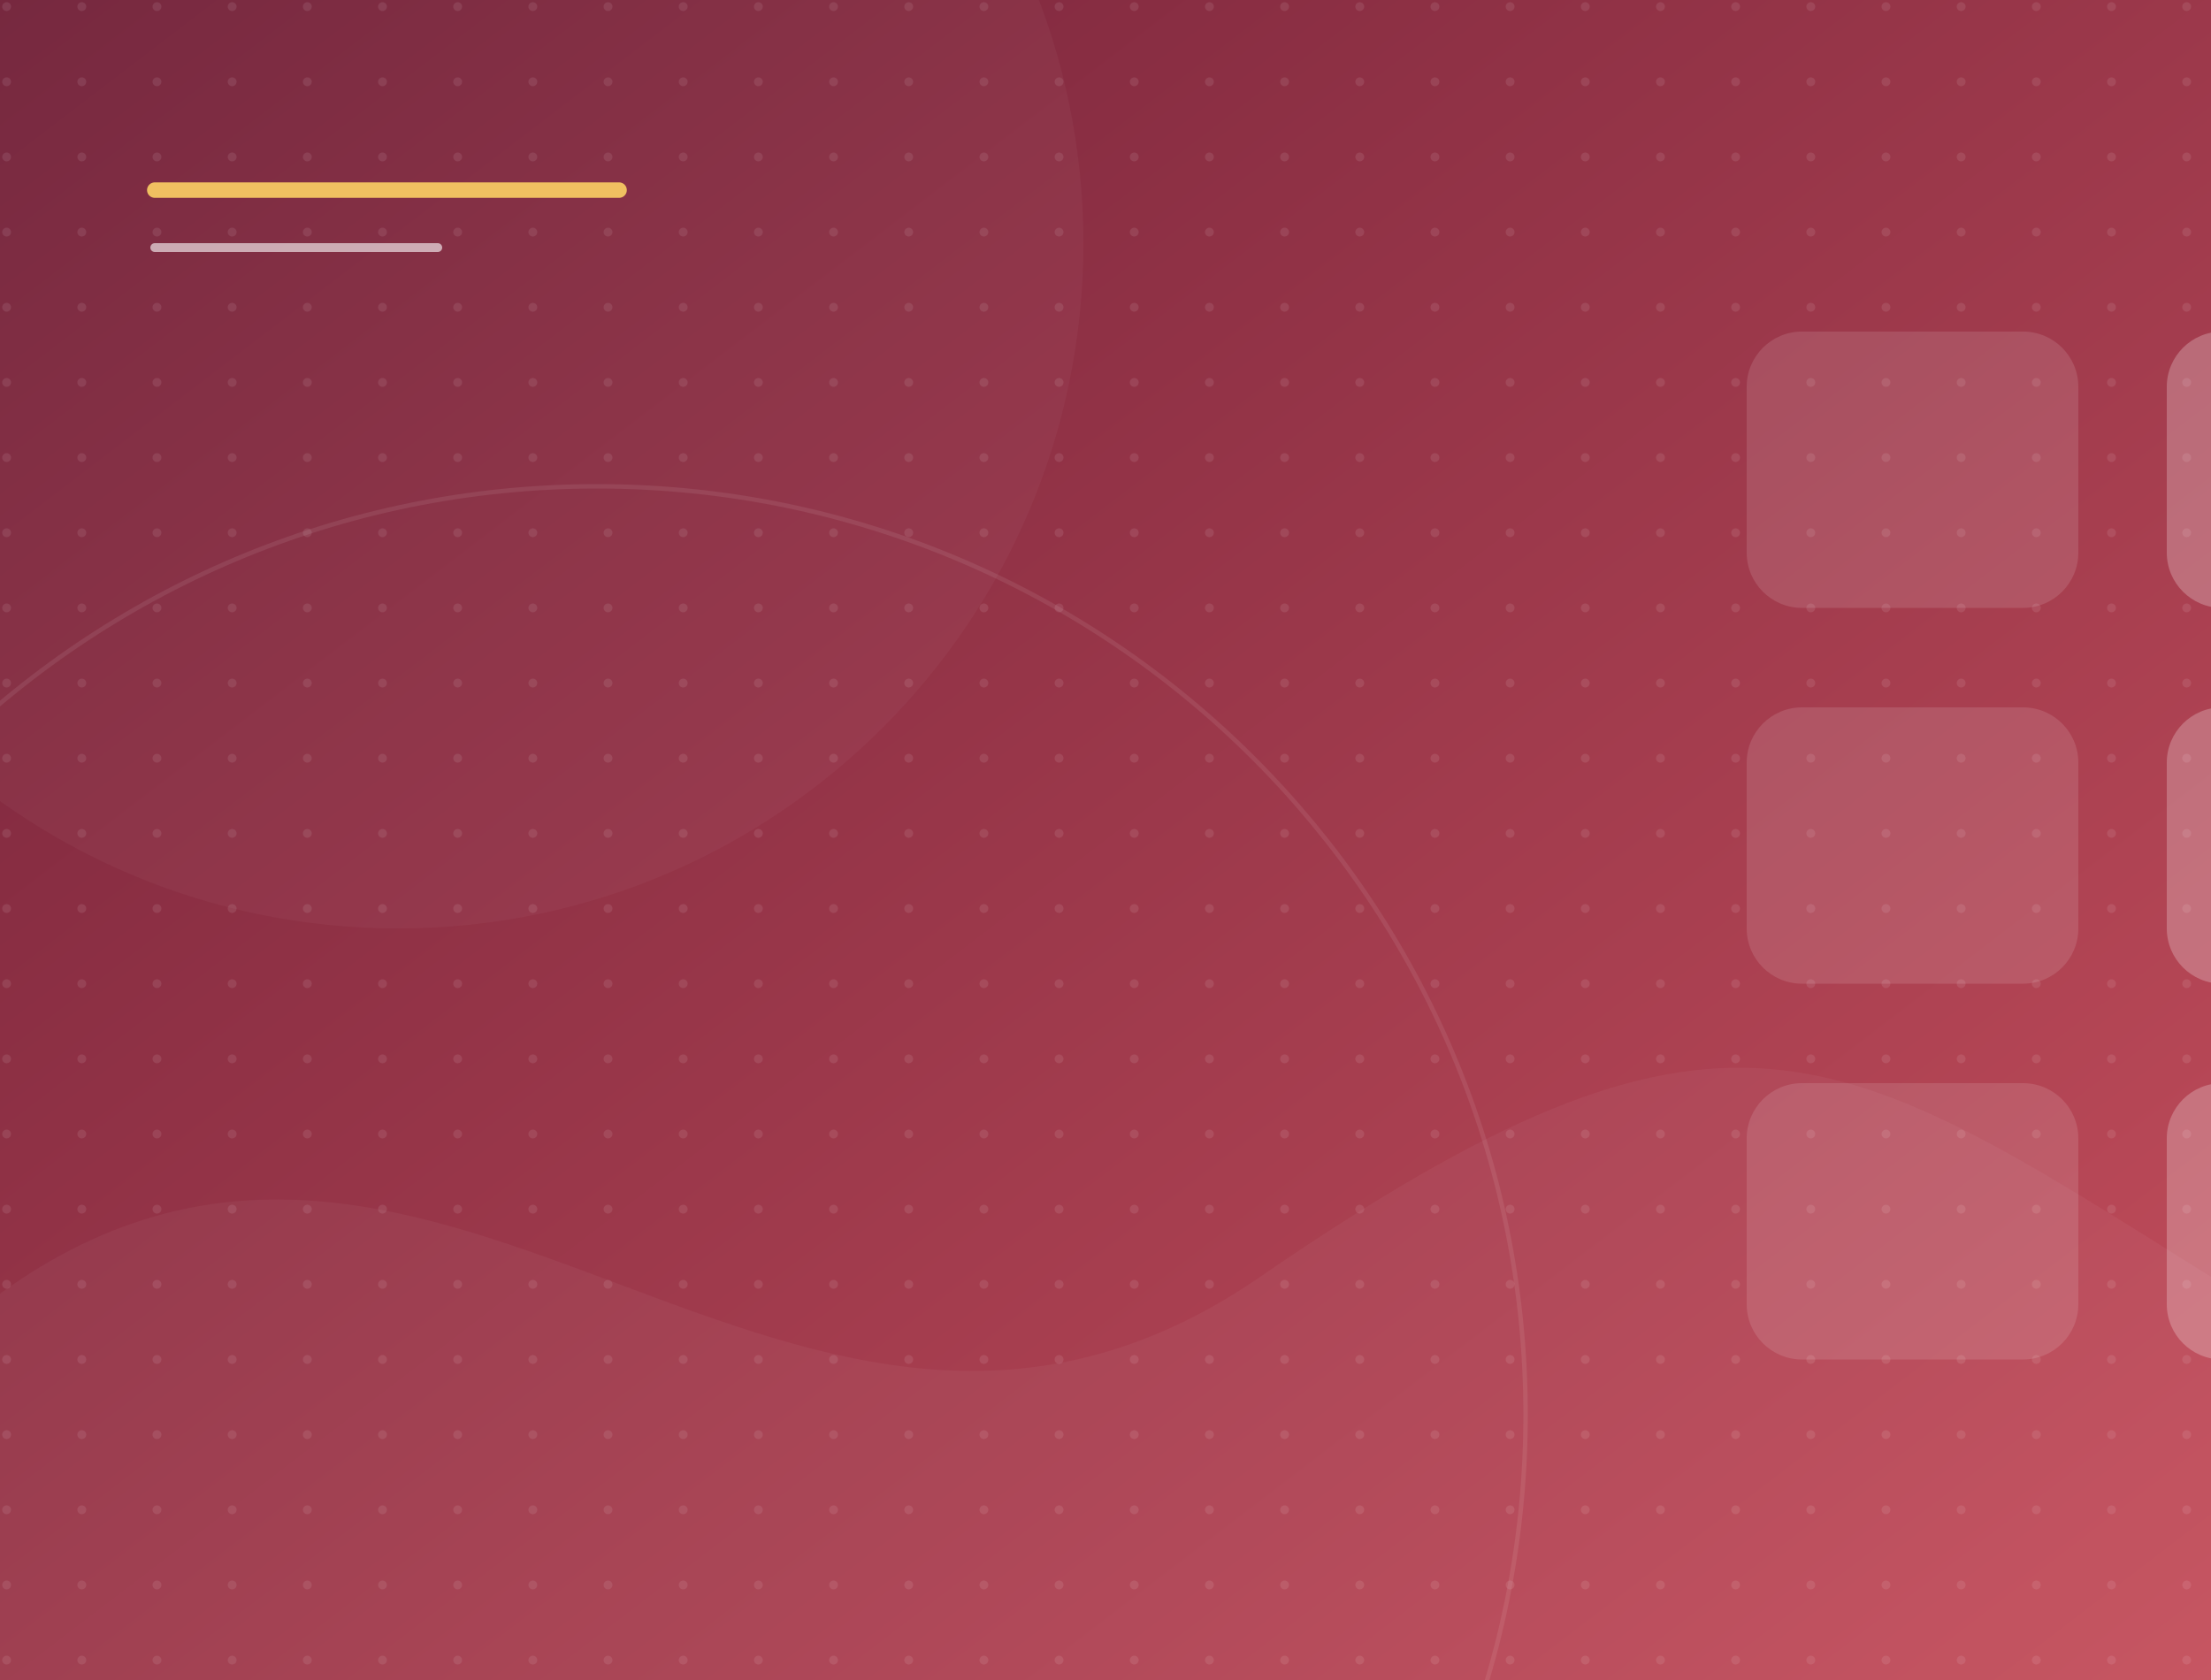
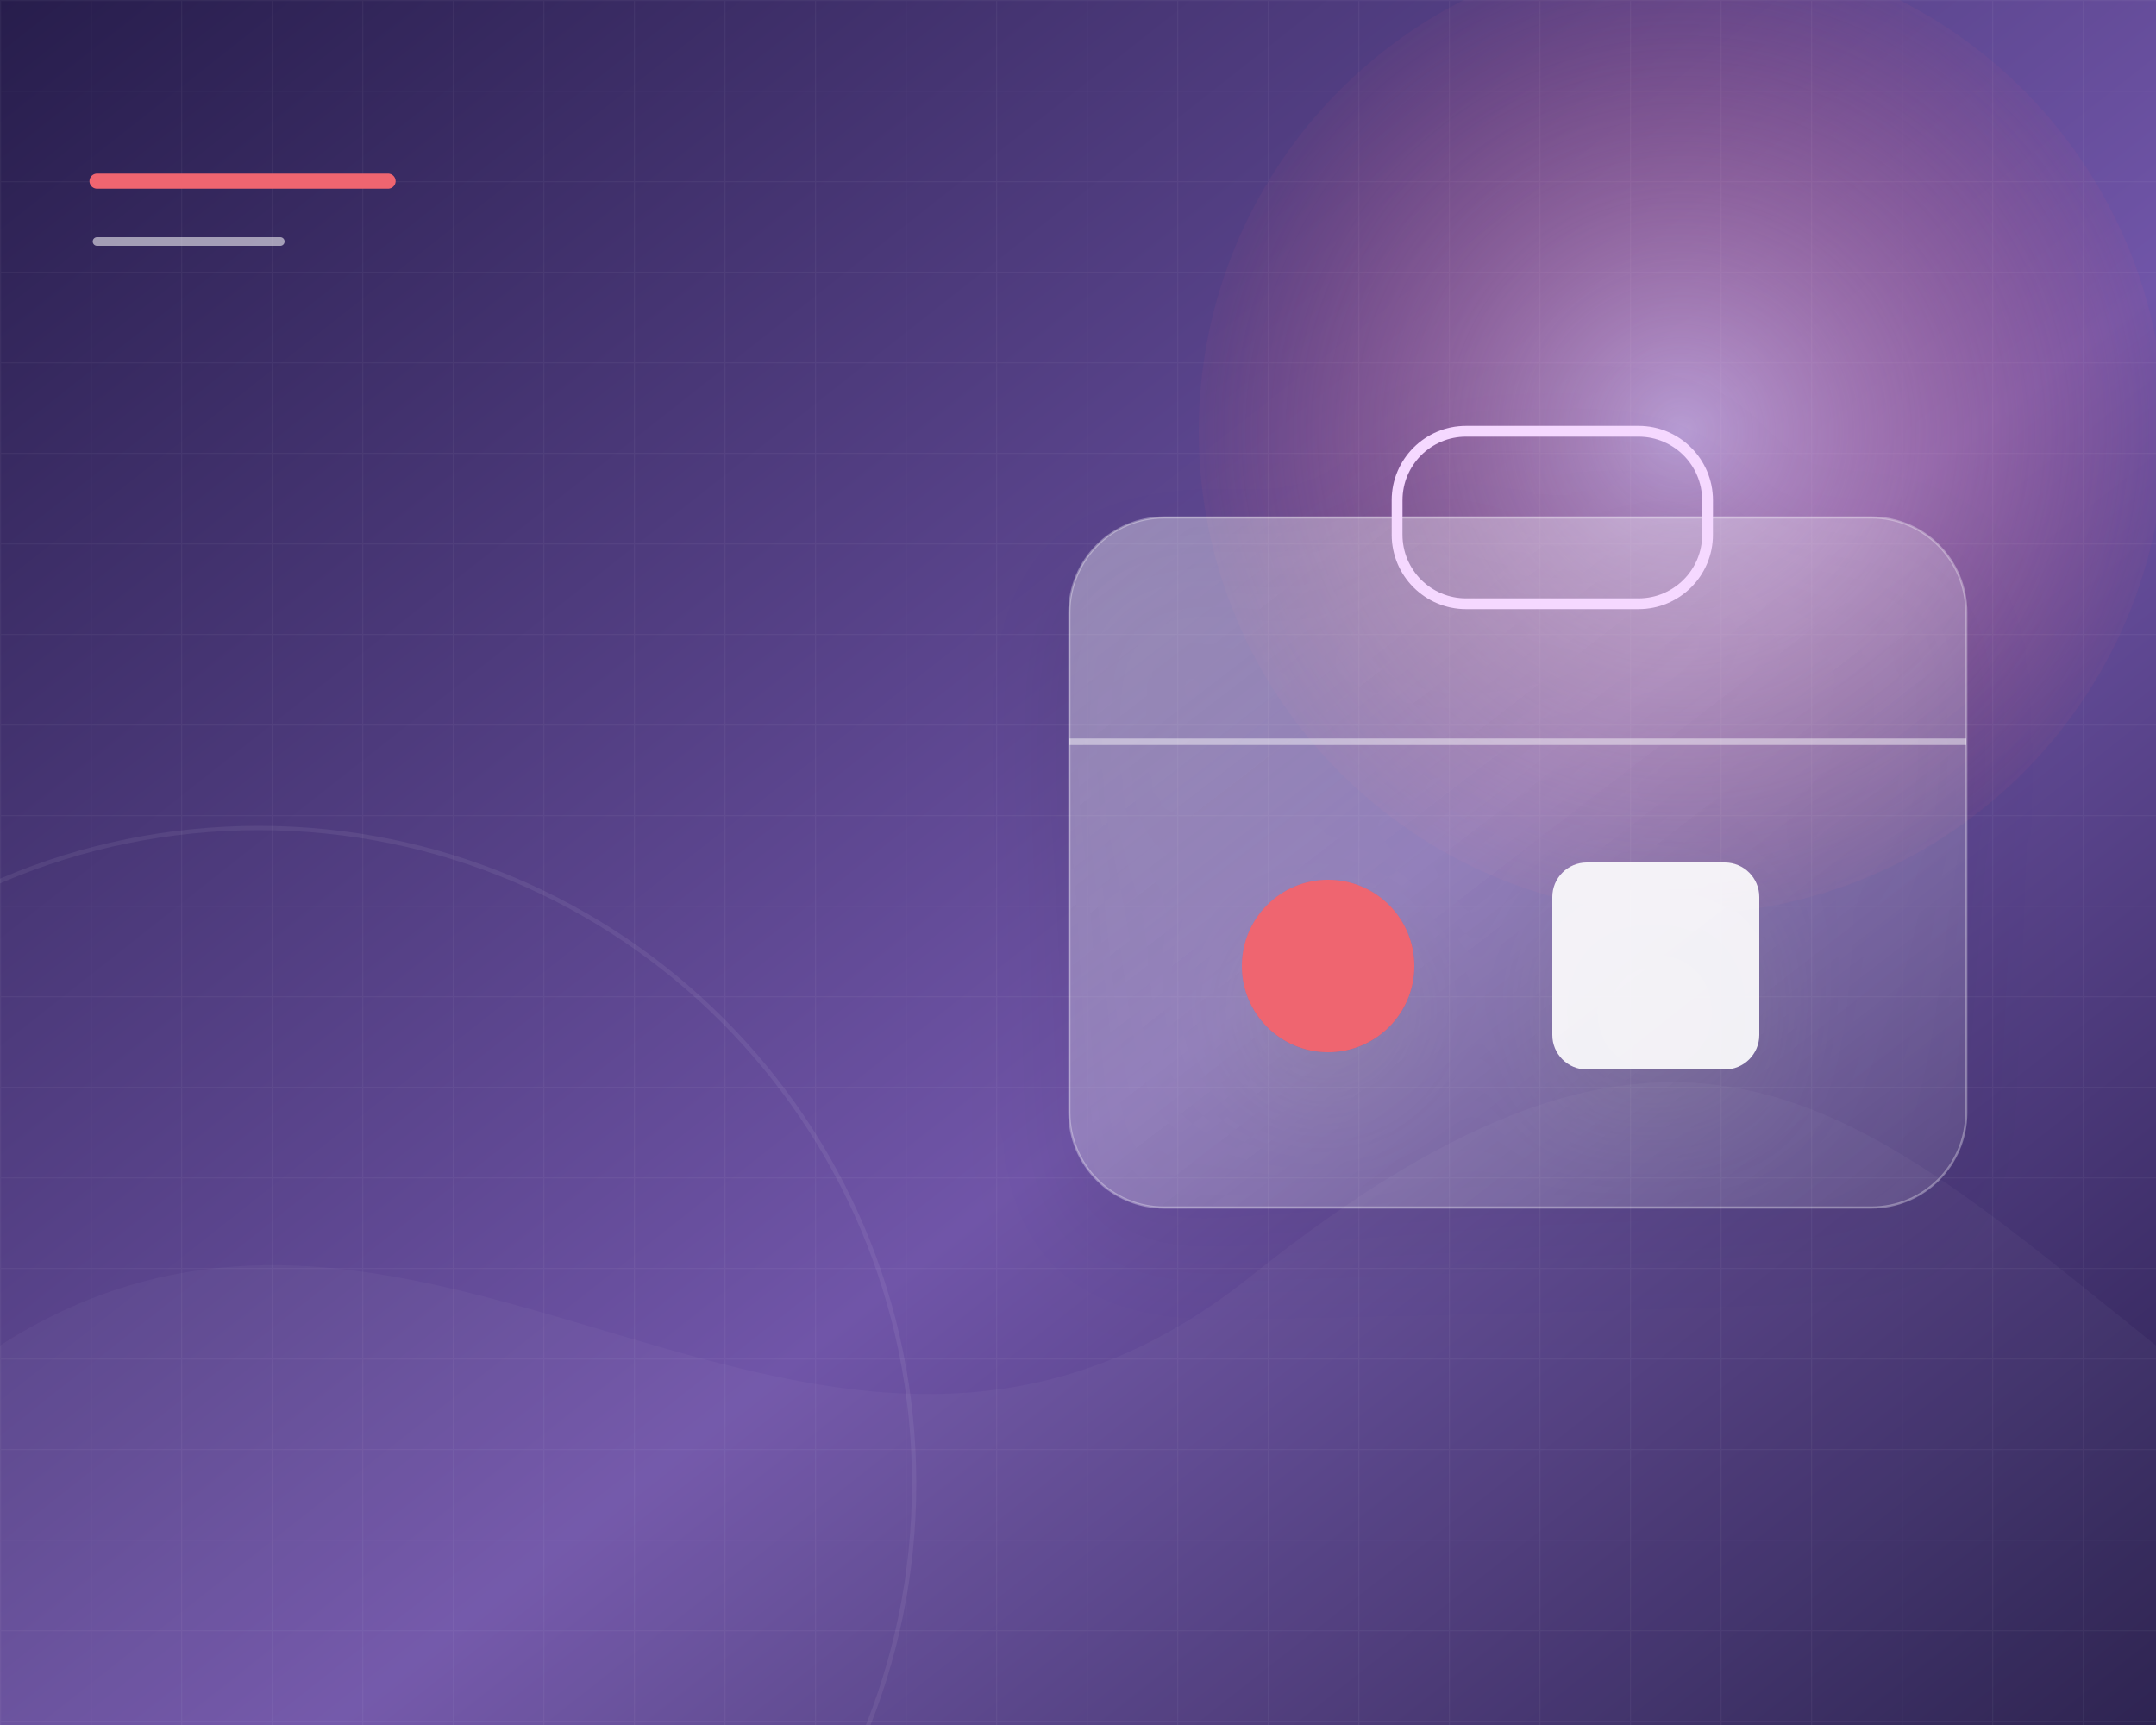
- <svg xmlns="http://www.w3.org/2000/svg" width="1000" height="760" viewBox="0 0 1000 760" role="img">
+ <svg xmlns="http://www.w3.org/2000/svg" width="1000" height="800" viewBox="0 0 1000 800" role="img" aria-labelledby="title-68fdfb4e">
  <defs>
    <linearGradient id="bg68fdfb4e" x1="0" y1="0" x2="1" y2="1">
-       <stop stop-color="#722139" />
-       <stop offset="1" stop-color="#c54f5c" />
+       <stop stop-color="#271d4c" />
+       <stop offset=".58" stop-color="#7055a8" />
+       <stop offset="1" stop-color="#271d4c" />
    </linearGradient>
-     <linearGradient id="accent" x1="0" y1="0" x2="1" y2="1">
-       <stop stop-color="#f0c061" />
-       <stop offset="1" stop-color="#fff" />
+     <radialGradient id="glow68fdfb4e" cx="50%" cy="50%" r="50%">
+       <stop stop-color="#f5d8ff" stop-opacity=".92" />
+       <stop offset="1" stop-color="#ef6570" stop-opacity=".08" />
+     </radialGradient>
+     <linearGradient id="glass68fdfb4e" x1="0" y1="0" x2="1" y2="1">
+       <stop stop-color="#fff" stop-opacity=".36" />
+       <stop offset="1" stop-color="#fff" stop-opacity=".08" />
    </linearGradient>
-     <radialGradient id="warm">
-       <stop stop-color="#ffe9d0" />
-       <stop offset="1" stop-color="#f4a95d" />
-     </radialGradient>
-     <pattern id="dots68fdfb4e" width="34" height="34" patternUnits="userSpaceOnUse">
-       <circle cx="3" cy="3" r="2" fill="#fff" opacity=".09" />
+     <pattern id="grid68fdfb4e" width="42" height="42" patternUnits="userSpaceOnUse">
+       <path d="M42 0H0V42" fill="none" stroke="#fff" stroke-opacity=".045" />
    </pattern>
+     <filter id="shadow68fdfb4e" x="-30%" y="-30%" width="160%" height="160%">
+       <feDropShadow dx="0" dy="22" stdDeviation="24" flood-color="#000" flood-opacity=".28" />
+     </filter>
  </defs>
-   <rect width="1000" height="760" fill="url(#bg68fdfb4e)" />
-   <rect width="1000" height="760" fill="url(#dots68fdfb4e)" />
-   <circle cx="180" cy="110" r="310" fill="#fff" opacity=".035" />
-   <circle cx="270" cy="640" r="420" fill="none" stroke="#fff" stroke-width="2" opacity=".08" />
-   <path d="M0 585.2C200.0 440.8 360.0 722.0 570.0 577.6S830.0 471.2 1000 577.6V760H0Z" fill="#fff" opacity=".04" />
-   <rect x="790" y="150" width="150" height="125" rx="25" fill="#fff" opacity="0.12" />
-   <rect x="980" y="150" width="150" height="125" rx="25" fill="#fff" opacity="0.24" />
-   <rect x="1170" y="150" width="150" height="125" rx="25" fill="#fff" opacity="0.36" />
-   <rect x="790" y="320" width="150" height="125" rx="25" fill="#fff" opacity="0.12" />
-   <rect x="980" y="320" width="150" height="125" rx="25" fill="#fff" opacity="0.24" />
-   <rect x="1170" y="320" width="150" height="125" rx="25" fill="#fff" opacity="0.36" />
-   <rect x="790" y="490" width="150" height="125" rx="25" fill="#fff" opacity="0.12" />
-   <rect x="980" y="490" width="150" height="125" rx="25" fill="#fff" opacity="0.24" />
-   <rect x="1170" y="490" width="150" height="125" rx="25" fill="#fff" opacity="0.36" />
-   <path d="M70 86h210" stroke="#f0c061" stroke-width="7" stroke-linecap="round" />
-   <path d="M70 112h128" stroke="#fff" stroke-width="4" stroke-linecap="round" opacity=".6" />
+   <rect width="1000" height="800" fill="url(#bg68fdfb4e)" />
+   <rect width="1000" height="800" fill="url(#grid68fdfb4e)" />
+   <circle cx="780" cy="200" r="224" fill="url(#glow68fdfb4e)" opacity=".62" />
+   <circle cx="120" cy="688" r="304" fill="none" stroke="#fff" stroke-opacity=".07" stroke-width="2" />
+   <path d="M0 624 C 200 496, 380 752, 580 592 S 860 512, 1000 624 V 800 H0Z" fill="#fff" opacity=".035" />
+   <path d="M45 84H180" stroke="#ef6570" stroke-width="7" stroke-linecap="round" />
+   <path d="M45 112H130" stroke="#fff" stroke-opacity=".55" stroke-width="4" stroke-linecap="round" />
+   <g filter="url(#shadow68fdfb4e)">
+     <rect x="496" y="240" width="416" height="320" rx="44" fill="url(#glass68fdfb4e)" stroke="#fff" stroke-opacity=".32" />
+     <path d="M496 344H912" stroke="#fff" stroke-opacity=".45" stroke-width="3" />
+     <rect x="648" y="200" width="144" height="80" rx="32" fill="none" stroke="#f5d8ff" stroke-width="5" />
+     <circle cx="616" cy="448" r="40" fill="#ef6570" />
+     <rect x="720" y="400" width="96" height="96" rx="16" fill="#fff" opacity=".9" />
+   </g>
</svg>
